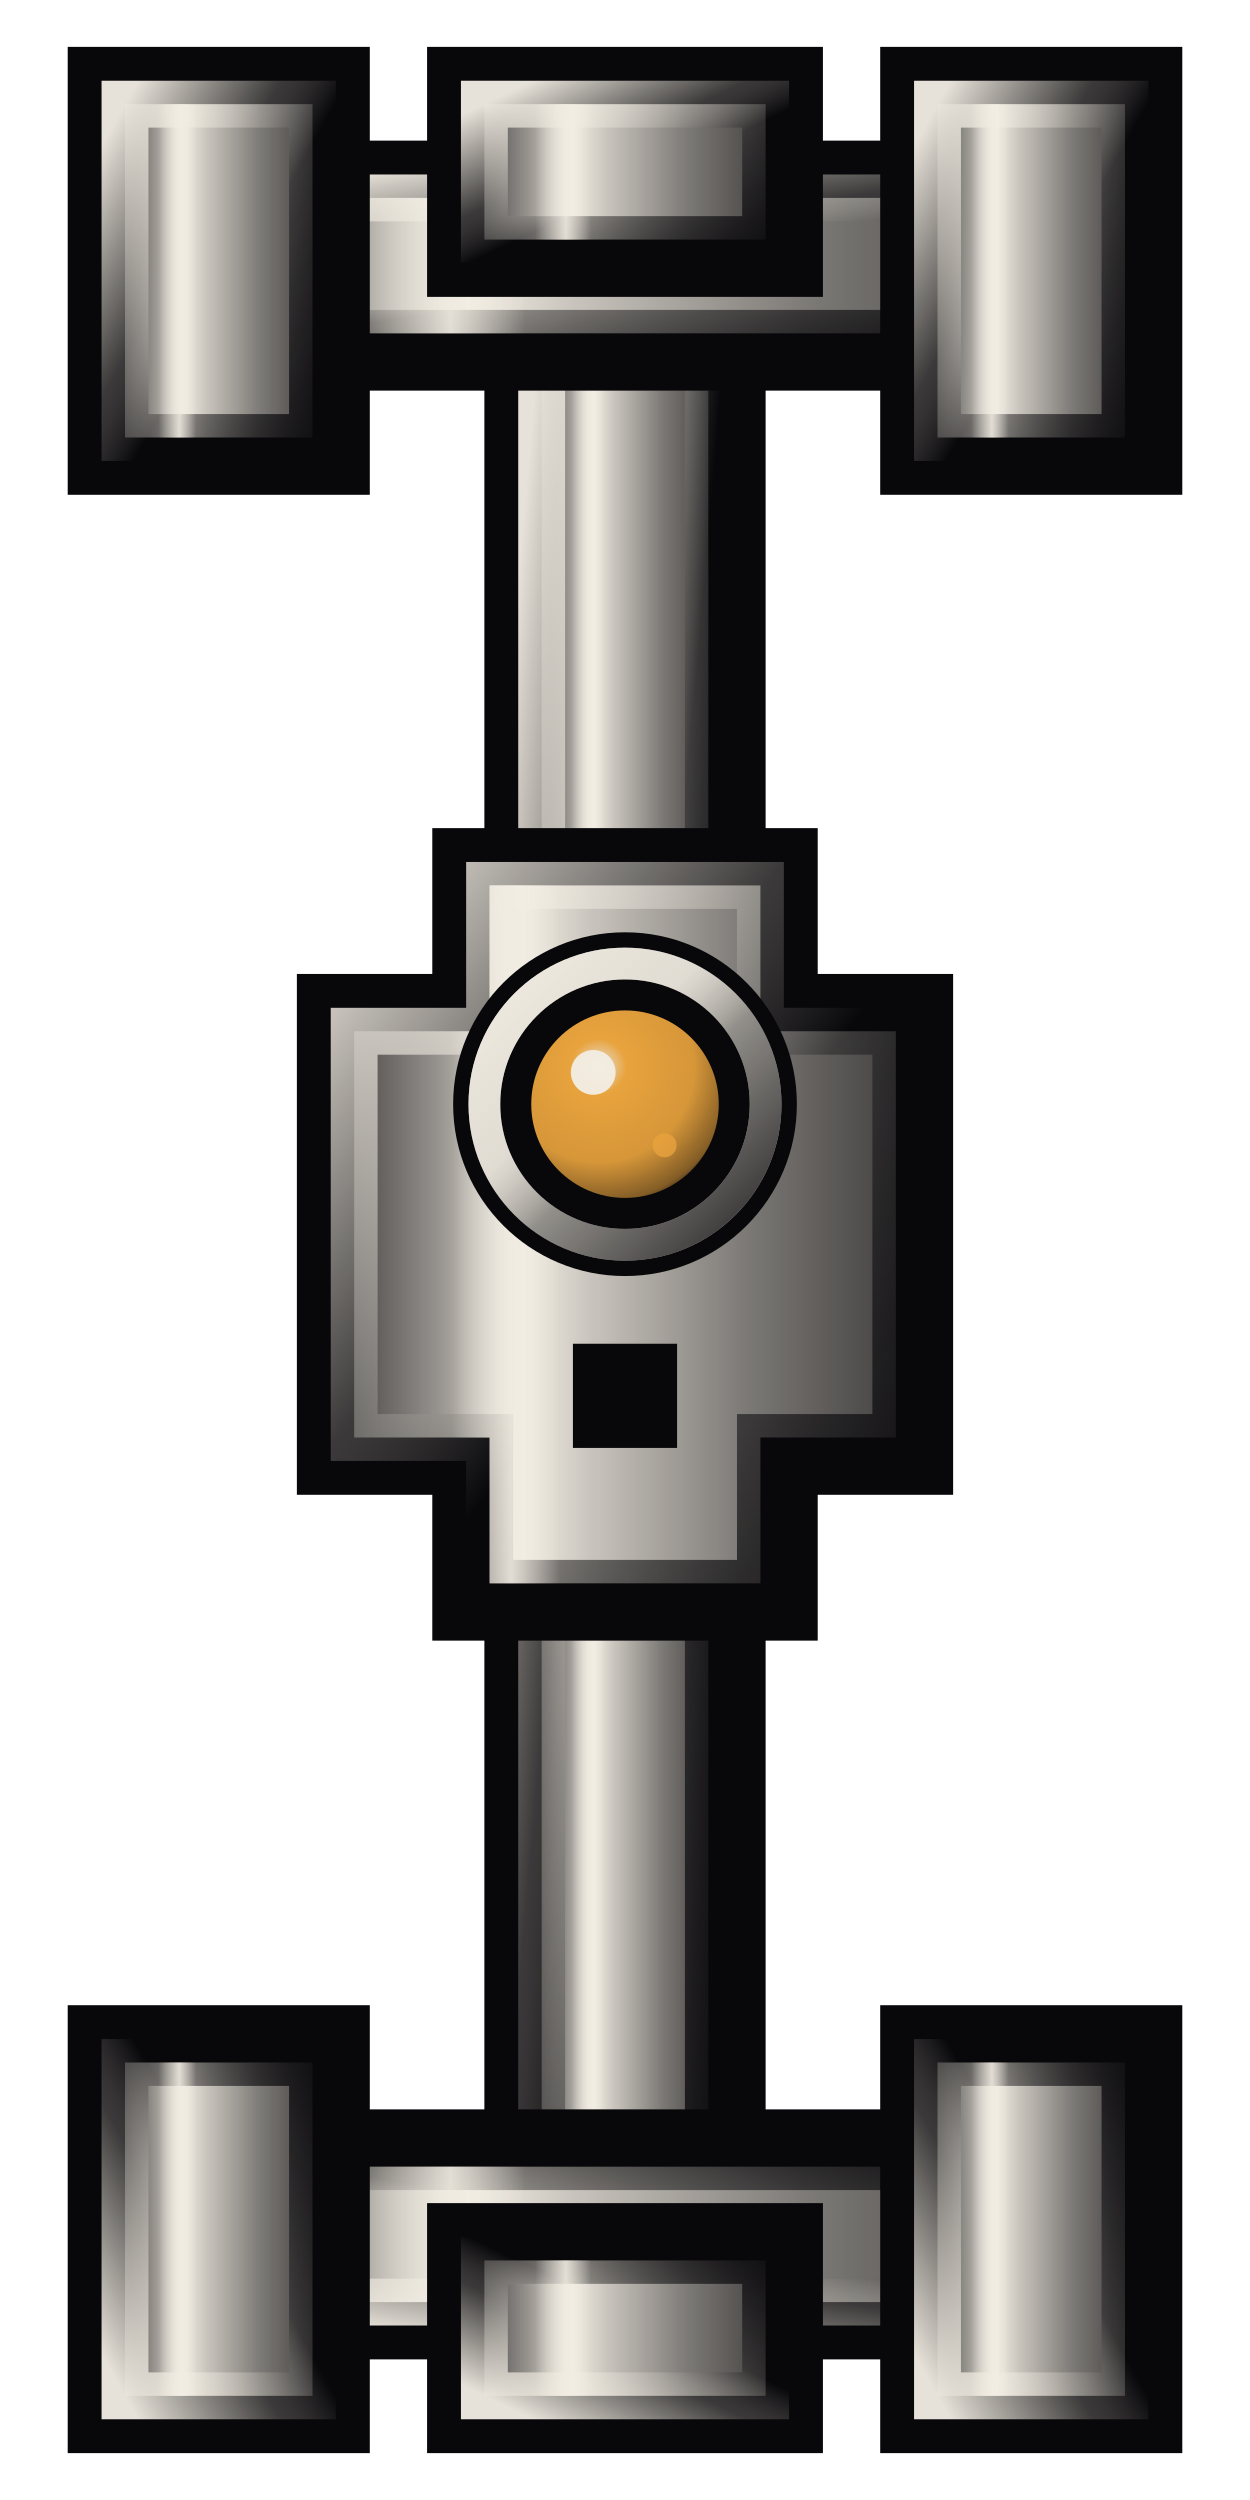
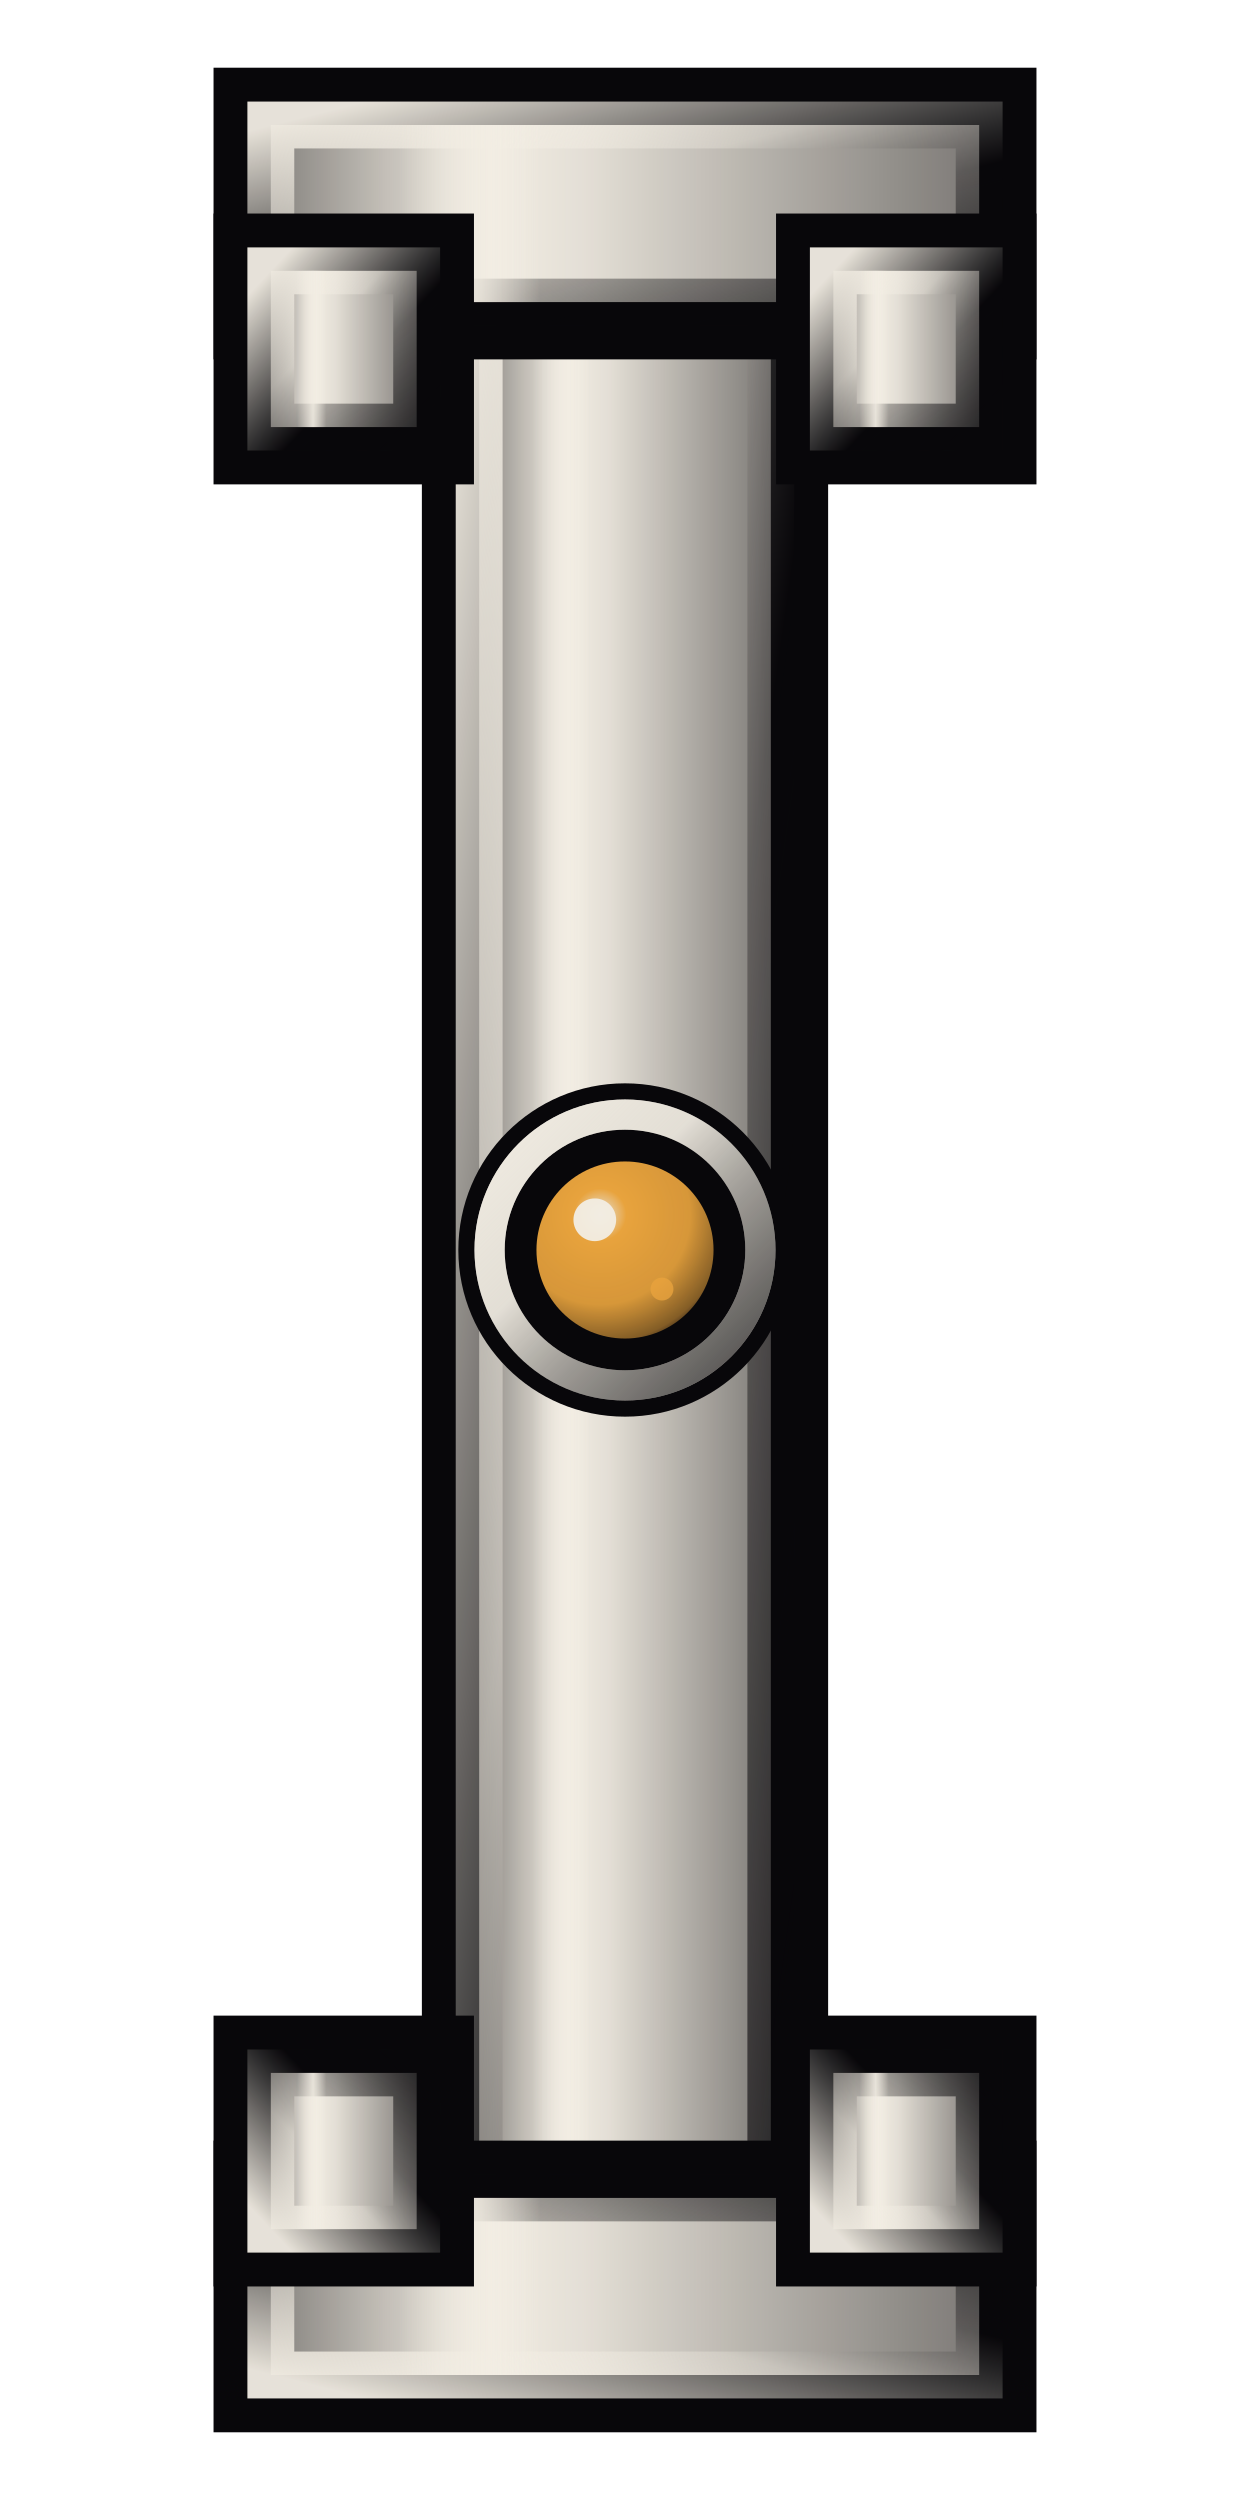
<svg xmlns="http://www.w3.org/2000/svg" viewBox="0 0 24 48" width="24" height="48">
  <defs>
    <linearGradient id="im" class="lc-metal" x1="0" y1="0" x2="1" y2="0">
-       <stop offset="0" stop-color="#F2EDE3" stop-opacity=".30" />
-       <stop offset=".16" stop-color="#F2EDE3" stop-opacity=".62" />
+       <stop offset="0" stop-color="#F2EDE3" stop-opacity=".54" />
+       <stop offset=".16" stop-color="#F2EDE3" stop-opacity=".80" />
      <stop offset=".31" stop-color="#F2EDE3" stop-opacity="1" />
-       <stop offset=".44" stop-color="#F2EDE3" stop-opacity=".82" />
-       <stop offset=".72" stop-color="#F2EDE3" stop-opacity=".50" />
-       <stop offset="1" stop-color="#F2EDE3" stop-opacity=".26" />
+       <stop offset=".44" stop-color="#F2EDE3" stop-opacity=".94" />
+       <stop offset=".72" stop-color="#F2EDE3" stop-opacity=".72" />
+       <stop offset="1" stop-color="#F2EDE3" stop-opacity=".50" />
    </linearGradient>
    <linearGradient id="ie" class="lc-rim" x1="0" y1="0" x2="1" y2="1">
      <stop offset="0" stop-color="#F2EDE3" stop-opacity=".95" />
-       <stop offset=".38" stop-color="#F2EDE3" stop-opacity=".22" />
-       <stop offset=".56" stop-color="#08070A" stop-opacity=".35" />
-       <stop offset="1" stop-color="#08070A" stop-opacity=".85" />
+       <stop offset=".38" stop-color="#F2EDE3" stop-opacity=".34" />
+       <stop offset=".62" stop-color="#08070A" stop-opacity=".30" />
+       <stop offset="1" stop-color="#08070A" stop-opacity=".70" />
    </linearGradient>
    <linearGradient id="is" class="lc-spec" x1="0" y1="0" x2="1" y2="0">
      <stop offset=".18" stop-color="#F2EDE3" stop-opacity="0" />
      <stop offset=".29" stop-color="#F2EDE3" stop-opacity=".85" />
      <stop offset=".38" stop-color="#F2EDE3" stop-opacity="0" />
    </linearGradient>
    <radialGradient id="io" cx=".5" cy=".5" r=".5">
      <stop offset=".55" stop-color="#08070A" stop-opacity="0" />
      <stop offset="1" stop-color="#08070A" stop-opacity=".7" />
    </radialGradient>
    <radialGradient id="ig" cx=".36" cy=".30" r=".82">
      <stop offset="0" stop-color="#F2EDE3" stop-opacity=".95" />
      <stop offset=".18" stop-color="#E8A33D" />
      <stop offset=".62" stop-color="#E8A33D" stop-opacity=".92" />
      <stop offset=".88" stop-color="#E8A33D" stop-opacity=".55" />
      <stop offset="1" stop-color="#08070A" stop-opacity=".55" />
    </radialGradient>
  </defs>
  <g class="lc-shaft">
-     <rect x="10.4" y="6" width="3.2" height="36" fill="#08070A" stroke="#08070A" stroke-width="2.2" stroke-linejoin="miter" />
-     <rect x="10.4" y="6" width="3.2" height="36" fill="url(#im)" />
-     <rect x="10.4" y="6" width="3.2" height="36" fill="none" stroke="url(#ie)" stroke-width=".9" />
-     <rect x="10.4" y="6" width="3.2" height="36" fill="url(#is)" />
+     <rect x="9.2" y="4.4" width="5.6" height="39.2" fill="#08070A" stroke="#08070A" stroke-width="2.2" stroke-linejoin="miter" />
+     <rect x="9.2" y="4.4" width="5.6" height="39.2" fill="url(#im)" />
+     <rect x="9.2" y="4.4" width="5.6" height="39.2" fill="none" stroke="url(#ie)" stroke-width=".9" />
+     <rect x="9.2" y="4.4" width="5.6" height="39.2" fill="url(#is)" />
  </g>
  <g id="it">
    <g>
-       <rect x="4" y="3.8" width="16" height="2.6" fill="#08070A" stroke="#08070A" stroke-width="2.2" stroke-linejoin="miter" />
-       <rect x="4" y="3.8" width="16" height="2.6" fill="url(#im)" />
-       <rect x="4" y="3.8" width="16" height="2.6" fill="none" stroke="url(#ie)" stroke-width=".9" />
-       <rect x="4" y="3.8" width="16" height="2.6" fill="url(#is)" />
+       <rect x="5.2" y="2.4" width="13.6" height="3.4" fill="#08070A" stroke="#08070A" stroke-width="2.2" stroke-linejoin="miter" />
+       <rect x="5.2" y="2.4" width="13.6" height="3.4" fill="url(#im)" />
+       <rect x="5.2" y="2.4" width="13.6" height="3.4" fill="none" stroke="url(#ie)" stroke-width=".9" />
+       <rect x="5.2" y="2.4" width="13.6" height="3.4" fill="url(#is)" />
    </g>
    <g>
-       <rect x="2.4" y="2" width="3.6" height="6.4" fill="#08070A" stroke="#08070A" stroke-width="2.2" stroke-linejoin="miter" />
-       <rect x="2.4" y="2" width="3.6" height="6.4" fill="url(#im)" />
-       <rect x="2.4" y="2" width="3.6" height="6.4" fill="none" stroke="url(#ie)" stroke-width=".9" />
-       <rect x="2.4" y="2" width="3.6" height="6.4" fill="url(#is)" />
+       <rect x="5.2" y="5.2" width="2.8" height="3" fill="#08070A" stroke="#08070A" stroke-width="2.2" stroke-linejoin="miter" />
+       <rect x="5.2" y="5.2" width="2.8" height="3" fill="url(#im)" />
+       <rect x="5.2" y="5.2" width="2.8" height="3" fill="none" stroke="url(#ie)" stroke-width=".9" />
+       <rect x="5.2" y="5.2" width="2.8" height="3" fill="url(#is)" />
    </g>
    <g>
-       <rect x="18" y="2" width="3.6" height="6.4" fill="#08070A" stroke="#08070A" stroke-width="2.2" stroke-linejoin="miter" />
-       <rect x="18" y="2" width="3.6" height="6.4" fill="url(#im)" />
-       <rect x="18" y="2" width="3.6" height="6.4" fill="none" stroke="url(#ie)" stroke-width=".9" />
-       <rect x="18" y="2" width="3.6" height="6.4" fill="url(#is)" />
-     </g>
-     <g>
-       <rect x="9.3" y="2" width="5.4" height="2.6" fill="#08070A" stroke="#08070A" stroke-width="2.2" stroke-linejoin="miter" />
-       <rect x="9.3" y="2" width="5.4" height="2.6" fill="url(#im)" />
-       <rect x="9.3" y="2" width="5.4" height="2.6" fill="none" stroke="url(#ie)" stroke-width=".9" />
-       <rect x="9.3" y="2" width="5.4" height="2.6" fill="url(#is)" />
+       <rect x="16" y="5.2" width="2.8" height="3" fill="#08070A" stroke="#08070A" stroke-width="2.2" stroke-linejoin="miter" />
+       <rect x="16" y="5.2" width="2.8" height="3" fill="url(#im)" />
+       <rect x="16" y="5.2" width="2.8" height="3" fill="none" stroke="url(#ie)" stroke-width=".9" />
+       <rect x="16" y="5.2" width="2.8" height="3" fill="url(#is)" />
    </g>
  </g>
  <use href="#it" transform="translate(0 48) scale(1 -1)" />
-   <g>
-     <path d="M9.4 17H14.6V19.8H17.2V27.6H14.6V30.4H9.4V27.6H6.8V19.8H9.4Z" fill="#08070A" stroke="#08070A" stroke-width="2.2" stroke-linejoin="miter" />
-     <path d="M9.4 17H14.6V19.8H17.2V27.6H14.6V30.4H9.4V27.6H6.8V19.8H9.4Z" fill="url(#im)" />
-     <path d="M9.4 17H14.6V19.8H17.2V27.6H14.6V30.4H9.4V27.6H6.8V19.8H9.4Z" fill="none" stroke="url(#ie)" stroke-width=".9" />
-     <path d="M9.4 17H14.6V19.8H17.2V27.6H14.6V30.4H9.4V27.6H6.8V19.8H9.4Z" fill="url(#is)" />
-   </g>
-   <circle cx="12" cy="21.2" r="3.30" fill="#08070A" />
-   <circle cx="12" cy="21.2" r="2.70" fill="none" stroke="#F2EDE3" stroke-width="0.61" opacity=".9" />
-   <circle cx="12" cy="21.2" r="2.70" fill="none" stroke="url(#ie)" stroke-width="0.61" />
-   <circle class="lc-gem" cx="12" cy="21.2" r="1.8" fill="url(#ig)" />
-   <circle cx="11.39" cy="20.59" r="0.43" fill="#F2EDE3" opacity=".95" />
-   <circle cx="12.76" cy="21.99" r="0.23" fill="#E8A33D" opacity=".8" />
-   <rect x="11" y="25.8" width="2" height="2" fill="#08070A" />
+   <circle cx="12" cy="24" r="3.20" fill="#08070A" />
+   <circle cx="12" cy="24" r="2.60" fill="none" stroke="#F2EDE3" stroke-width="0.58" opacity=".9" />
+   <circle cx="12" cy="24" r="2.60" fill="none" stroke="url(#ie)" stroke-width="0.58" />
+   <circle class="lc-gem" cx="12" cy="24" r="1.7" fill="url(#ig)" />
+   <circle cx="11.42" cy="23.42" r="0.41" fill="#F2EDE3" opacity=".95" />
+   <circle cx="12.71" cy="24.75" r="0.22" fill="#E8A33D" opacity=".8" />
</svg>
